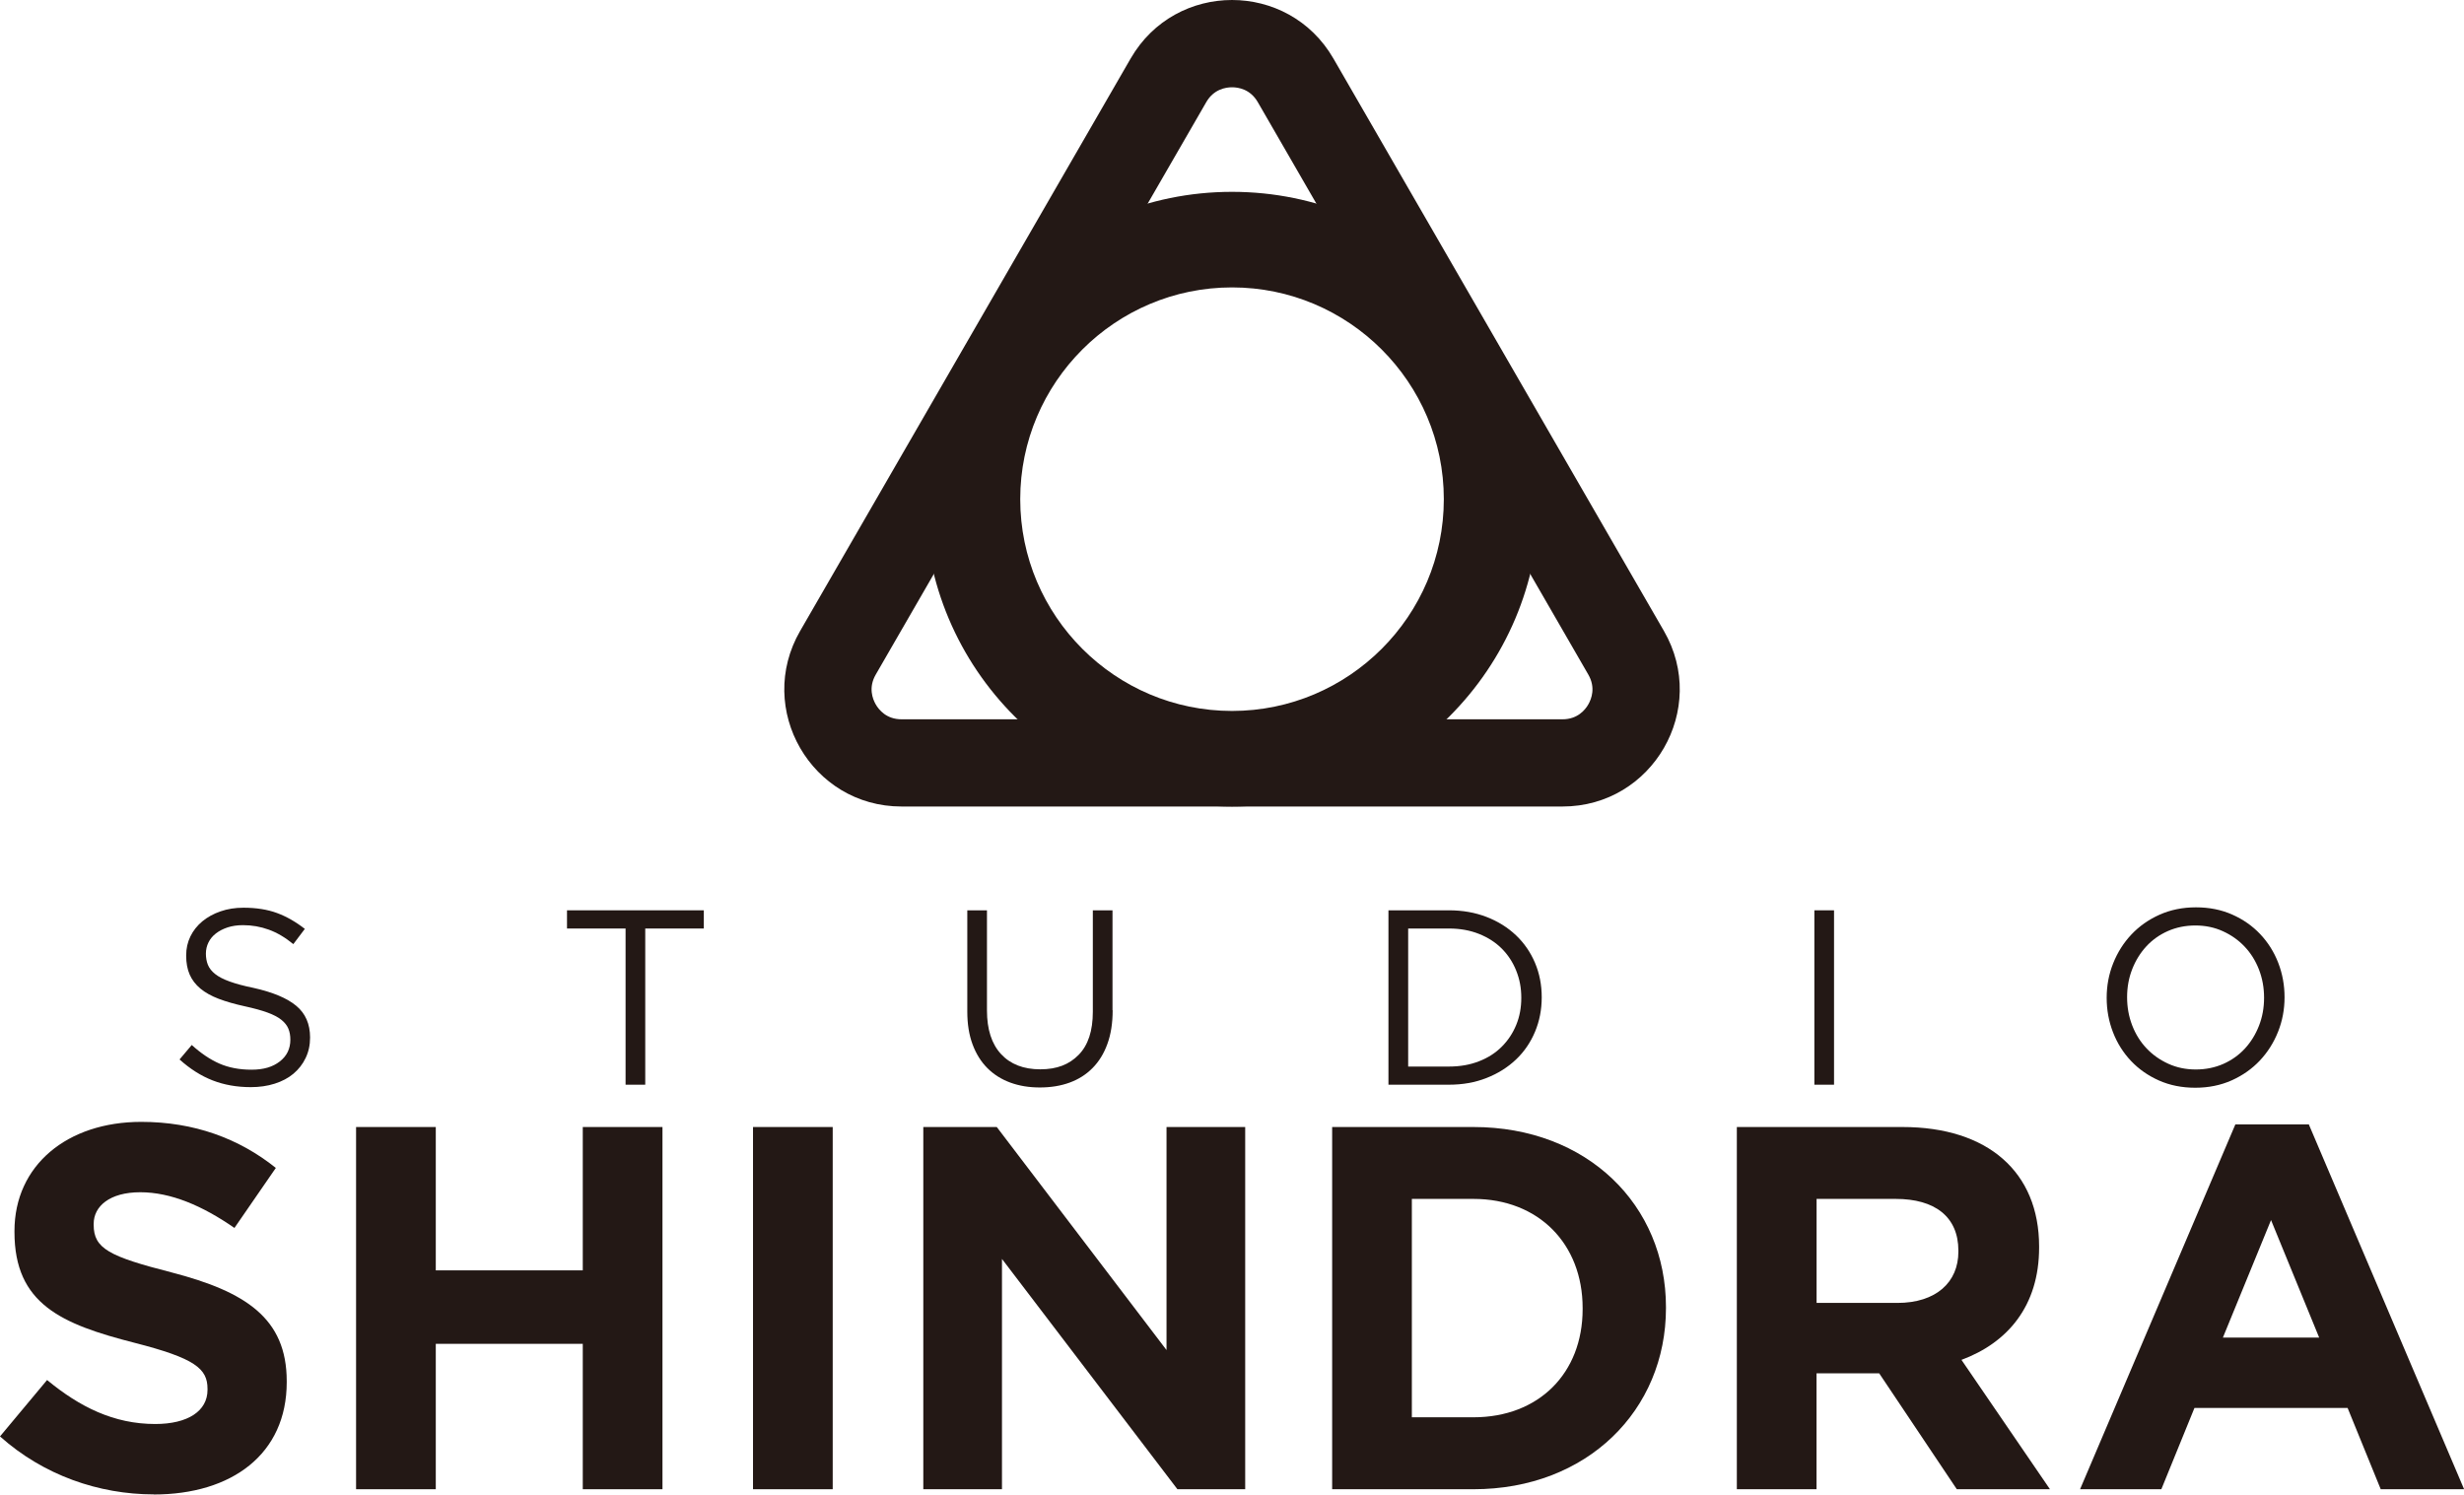
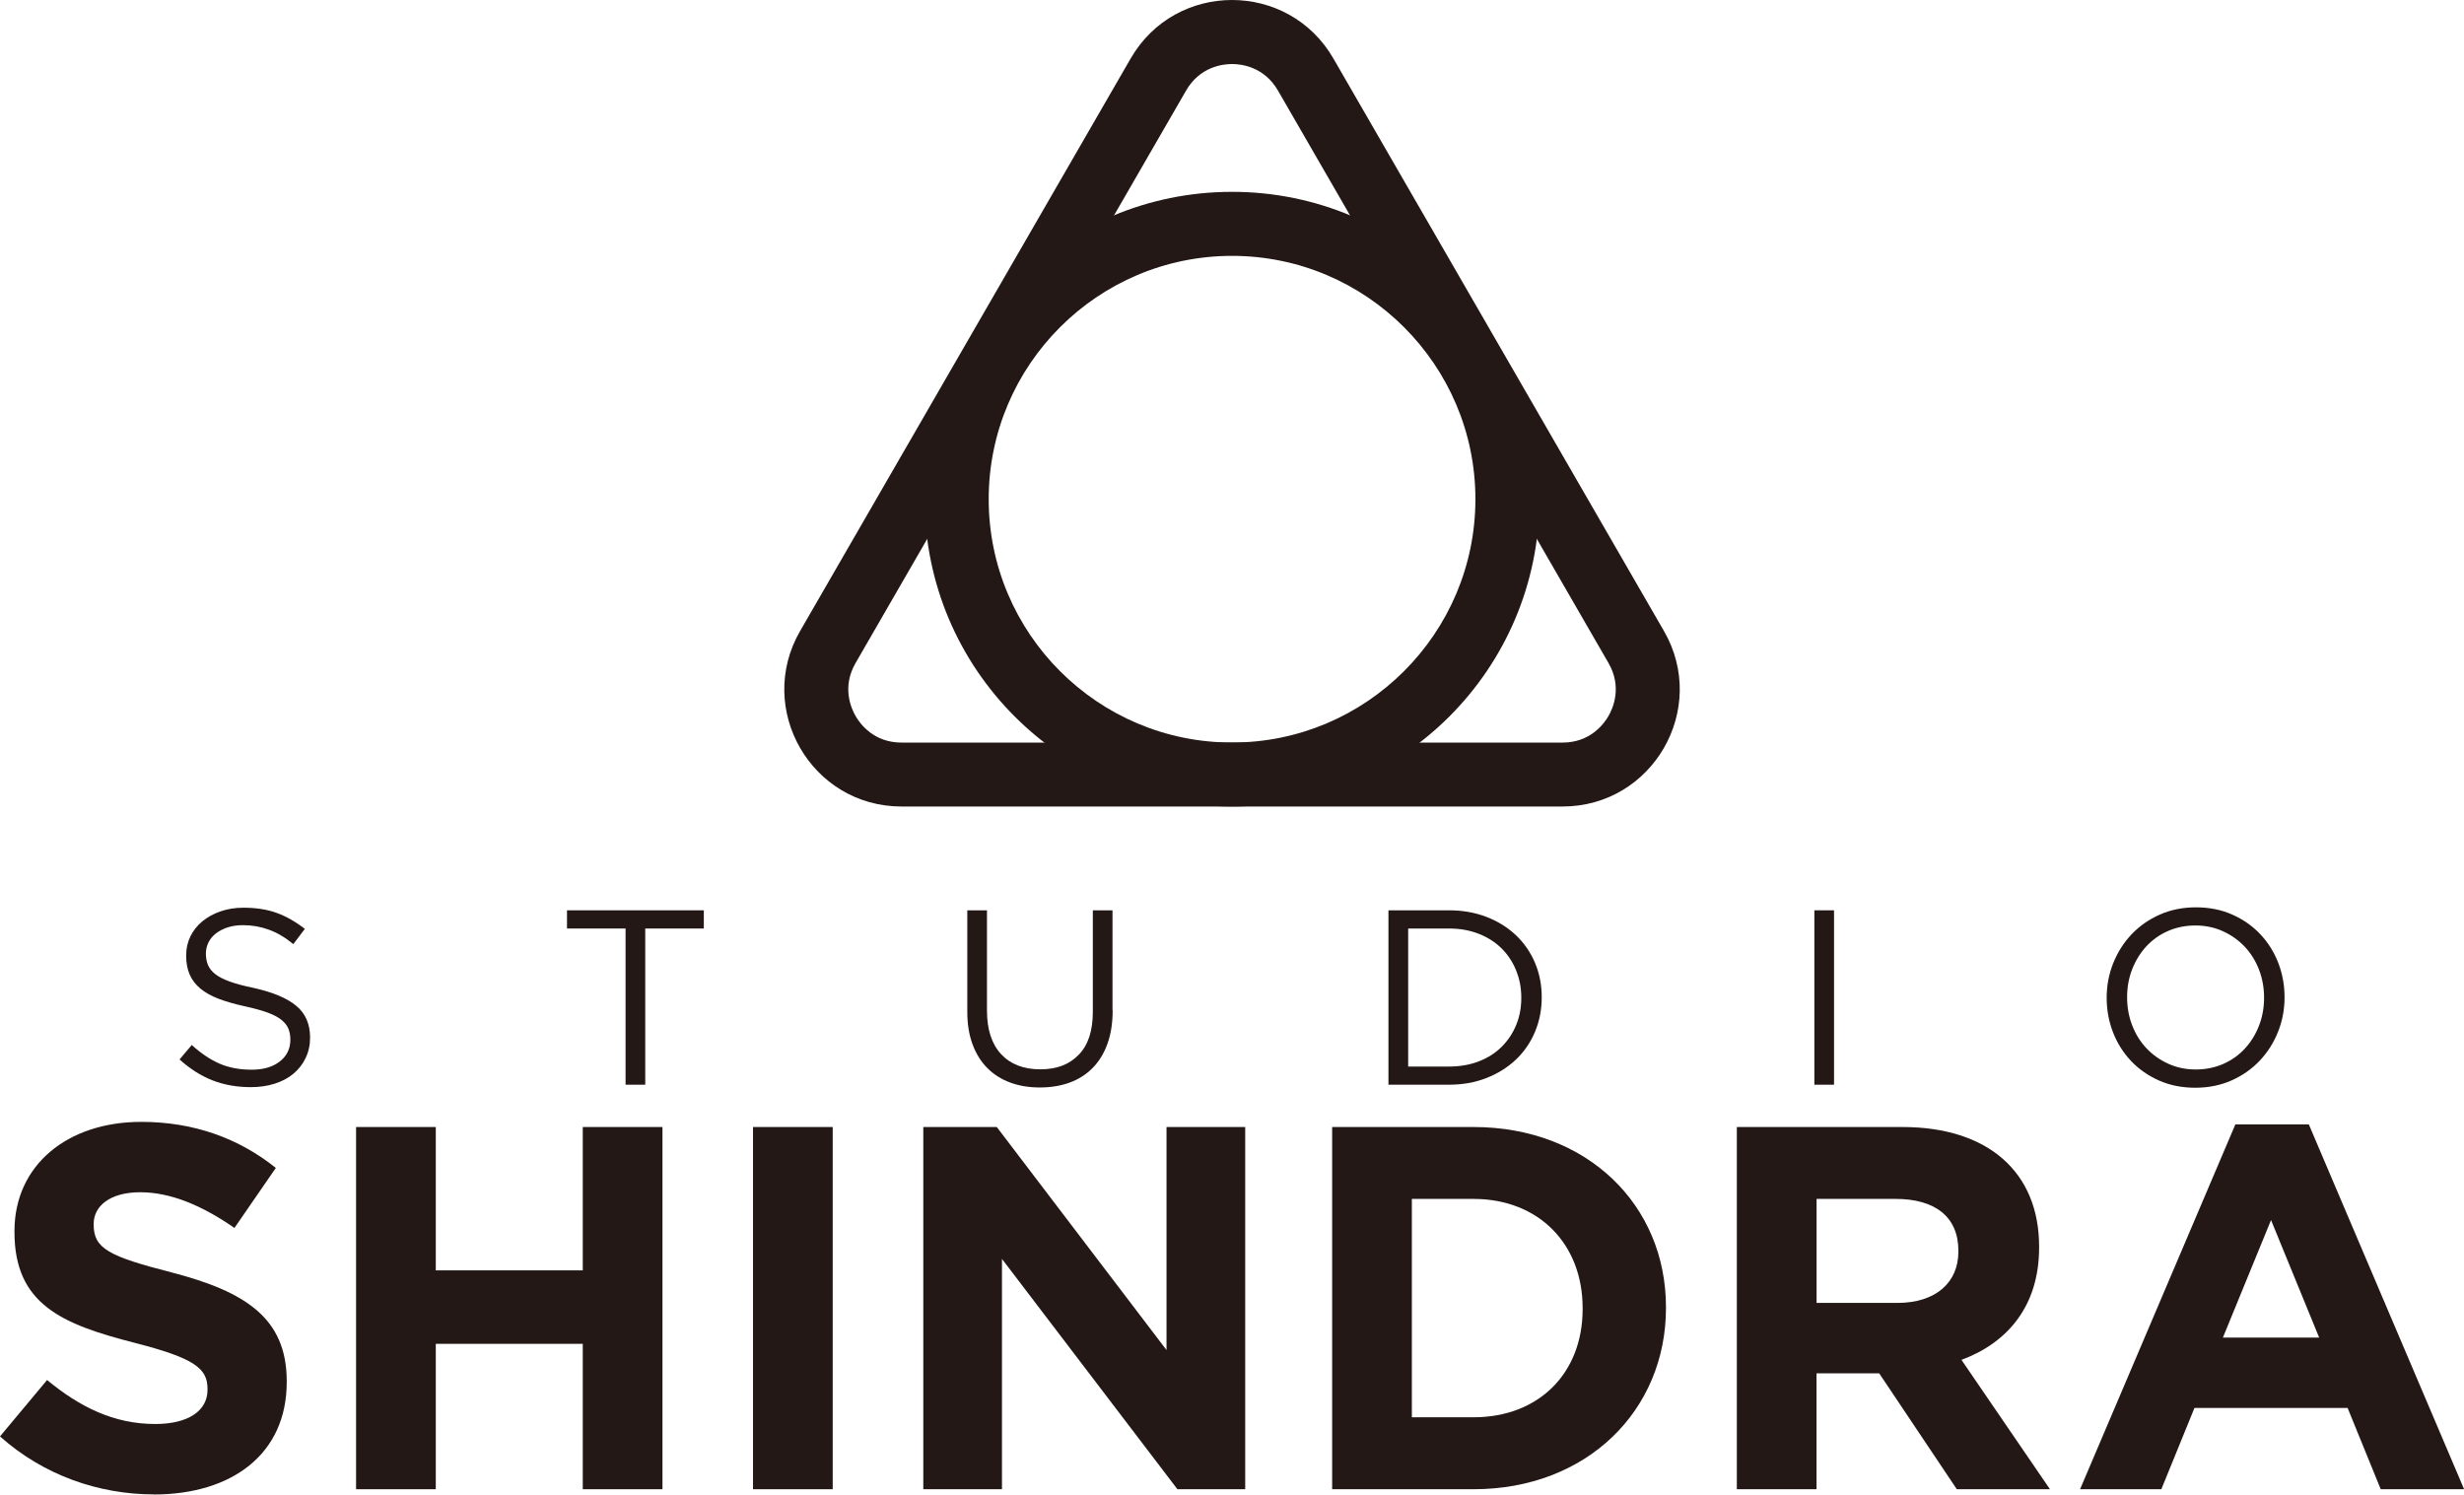
<svg xmlns="http://www.w3.org/2000/svg" id="_レイヤー_2" viewBox="0 0 454.77 275.84">
  <defs>
    <style>.cls-1{fill:#231815;}</style>
  </defs>
  <g id="_レイヤー_1-2">
-     <path class="cls-1" d="M227.39,16.11c1.19,0,3.38.36,4.76,2.75l61,105.66c1.38,2.39.59,4.47,0,5.5-.59,1.03-2,2.75-4.76,2.75h-122c-2.76,0-4.17-1.72-4.76-2.75-.59-1.03-1.38-3.11,0-5.5l61-105.66c1.38-2.39,3.58-2.75,4.76-2.75M227.39,0c-7.28,0-14.55,3.6-18.71,10.8l-61,105.66c-8.32,14.41,2.08,32.41,18.71,32.41h122c16.63,0,27.03-18.01,18.71-32.41L246.1,10.8c-4.16-7.2-11.44-10.8-18.71-10.8h0Z" />
-     <path class="cls-1" d="M227.39,53.05c21.55,0,39.09,17.54,39.09,39.09s-17.54,39.09-39.09,39.09-39.09-17.54-39.09-39.09,17.54-39.09,39.09-39.09M227.39,35.41c-31.33,0-56.73,25.4-56.73,56.73s25.4,56.73,56.73,56.73,56.73-25.4,56.73-56.73-25.4-56.73-56.73-56.73h0Z" />
    <path class="cls-1" d="M38.38,178.11c.25.61.69,1.17,1.33,1.68.64.51,1.53.97,2.67,1.38,1.13.41,2.59.81,4.37,1.17,3.59.8,6.23,1.9,7.93,3.32,1.7,1.41,2.55,3.36,2.55,5.85,0,1.38-.27,2.64-.82,3.78-.54,1.14-1.3,2.1-2.25,2.9s-2.11,1.41-3.46,1.84c-1.35.43-2.82.64-4.41.64-2.58,0-4.93-.42-7.06-1.25-2.13-.83-4.16-2.12-6.09-3.86l2.25-2.67c1.69,1.53,3.39,2.68,5.1,3.43,1.72.75,3.69,1.13,5.93,1.13s3.92-.51,5.22-1.52c1.3-1.01,1.95-2.35,1.95-4.01,0-.77-.12-1.45-.37-2.05-.25-.6-.68-1.14-1.29-1.63-.61-.49-1.47-.94-2.56-1.34-1.09-.4-2.48-.78-4.17-1.15-1.84-.4-3.45-.86-4.82-1.38-1.37-.52-2.5-1.15-3.39-1.89-.89-.74-1.55-1.6-1.98-2.58-.43-.98-.65-2.15-.65-3.5s.26-2.47.78-3.55c.52-1.07,1.26-2,2.21-2.79.95-.78,2.07-1.4,3.36-1.84,1.29-.45,2.7-.67,4.23-.67,2.36,0,4.42.33,6.19.98,1.76.65,3.47,1.63,5.13,2.93l-2.12,2.81c-1.5-1.23-3.01-2.12-4.53-2.67-1.52-.55-3.1-.83-4.76-.83-1.04,0-1.99.14-2.83.41-.84.28-1.56.65-2.16,1.11s-1.06,1.01-1.38,1.66c-.32.65-.48,1.34-.48,2.07s.12,1.46.37,2.07Z" />
    <path class="cls-1" d="M119.09,200.22h-3.63v-28.83h-10.81v-3.36h25.25v3.36h-10.81v28.83Z" />
    <path class="cls-1" d="M205.36,186.47c0,2.36-.32,4.43-.97,6.21-.64,1.78-1.56,3.27-2.74,4.46-1.18,1.2-2.59,2.09-4.23,2.69-1.64.6-3.47.9-5.5.9s-3.81-.3-5.45-.9c-1.64-.6-3.05-1.49-4.23-2.67-1.18-1.18-2.09-2.64-2.74-4.39s-.97-3.76-.97-6.02v-18.72h3.63v18.49c0,3.5.87,6.18,2.6,8.05,1.73,1.87,4.15,2.81,7.24,2.81s5.33-.89,7.08-2.67c1.75-1.78,2.62-4.43,2.62-7.96v-18.72h3.63v18.44Z" />
    <path class="cls-1" d="M283.31,190.45c-.83,1.98-2,3.69-3.52,5.13-1.52,1.44-3.33,2.58-5.43,3.4-2.1.83-4.41,1.24-6.92,1.24h-11.18v-32.19h11.18c2.51,0,4.82.41,6.92,1.22,2.1.81,3.91,1.94,5.43,3.38,1.52,1.44,2.69,3.14,3.52,5.1.83,1.96,1.24,4.08,1.24,6.35s-.41,4.39-1.24,6.37ZM279.84,179.16c-.63-1.56-1.52-2.92-2.67-4.07-1.15-1.15-2.55-2.05-4.21-2.71-1.66-.66-3.5-.99-5.52-.99h-7.54v25.48h7.54c2.02,0,3.86-.32,5.52-.97,1.66-.64,3.06-1.54,4.21-2.69s2.04-2.49,2.67-4.02c.63-1.53.94-3.2.94-5.01s-.31-3.45-.94-5.01Z" />
    <path class="cls-1" d="M338.5,168.03v32.19h-3.63v-32.19h3.63Z" />
    <path class="cls-1" d="M420.45,190.45c-.8,2.01-1.92,3.78-3.36,5.31-1.44,1.53-3.17,2.75-5.2,3.66-2.02.9-4.26,1.36-6.71,1.36s-4.68-.44-6.69-1.33c-2.01-.89-3.73-2.09-5.17-3.61-1.44-1.52-2.55-3.28-3.33-5.29-.78-2.01-1.17-4.13-1.17-6.37s.4-4.36,1.2-6.37c.8-2.01,1.92-3.78,3.36-5.31,1.44-1.53,3.17-2.75,5.2-3.66,2.02-.9,4.26-1.36,6.71-1.36s4.68.44,6.69,1.33c2.01.89,3.73,2.09,5.17,3.61,1.44,1.52,2.55,3.28,3.33,5.29.78,2.01,1.17,4.13,1.17,6.37s-.4,4.36-1.2,6.37ZM416.93,178.97c-.63-1.62-1.51-3.04-2.64-4.23-1.13-1.2-2.48-2.15-4.02-2.85-1.55-.71-3.24-1.06-5.08-1.06s-3.53.35-5.08,1.03c-1.55.69-2.87,1.63-3.98,2.83-1.1,1.2-1.97,2.6-2.6,4.21-.63,1.61-.94,3.33-.94,5.17s.31,3.57.94,5.2c.63,1.63,1.51,3.04,2.64,4.23,1.13,1.2,2.48,2.15,4.02,2.85,1.55.71,3.24,1.06,5.08,1.06s3.53-.35,5.08-1.03c1.55-.69,2.87-1.63,3.98-2.83,1.1-1.2,1.97-2.6,2.6-4.21.63-1.61.94-3.33.94-5.17s-.31-3.57-.94-5.2Z" />
    <path class="cls-1" d="M28.37,275.84c-10.12,0-20.35-3.53-28.37-10.7l8.69-10.41c6.02,4.97,12.32,8.12,19.96,8.12,6.02,0,9.65-2.39,9.65-6.3v-.19c0-3.73-2.29-5.64-13.47-8.5-13.47-3.44-22.16-7.16-22.16-20.44v-.19c0-12.13,9.74-20.15,23.4-20.15,9.74,0,18.05,3.06,24.84,8.5l-7.64,11.08c-5.92-4.11-11.75-6.59-17.38-6.59s-8.6,2.58-8.6,5.83v.19c0,4.39,2.87,5.83,14.42,8.79,13.56,3.53,21.21,8.41,21.21,20.06v.19c0,13.28-10.13,20.73-24.55,20.73Z" />
    <path class="cls-1" d="M107.56,274.89v-26.84h-27.13v26.84h-14.71v-66.86h14.71v26.46h27.13v-26.46h14.71v66.86h-14.71Z" />
    <path class="cls-1" d="M138.98,274.89v-66.86h14.71v66.86h-14.71Z" />
    <path class="cls-1" d="M217.31,274.89l-32.38-42.51v42.51h-14.52v-66.86h13.56l31.33,41.17v-41.17h14.52v66.86h-12.51Z" />
    <path class="cls-1" d="M271.95,274.89h-26.08v-66.86h26.08c21.01,0,35.53,14.42,35.53,33.24v.19c0,18.82-14.52,33.43-35.53,33.43ZM292.1,241.45c0-11.84-8.12-20.15-20.15-20.15h-11.37v40.31h11.37c12.04,0,20.15-8.12,20.15-19.96v-.19Z" />
    <path class="cls-1" d="M361.16,274.89l-14.33-21.4h-11.56v21.4h-14.71v-66.86h30.57c15.76,0,25.22,8.31,25.22,22.06v.19c0,10.79-5.83,17.58-14.33,20.73l16.33,23.88h-17.19ZM361.45,230.85c0-6.3-4.39-9.55-11.56-9.55h-14.61v19.2h14.9c7.16,0,11.27-3.82,11.27-9.46v-.19Z" />
    <path class="cls-1" d="M439.4,274.89l-6.11-15h-28.27l-6.11,15h-15l28.66-67.34h13.56l28.66,67.34h-15.38ZM419.15,225.22l-8.88,21.68h17.77l-8.88-21.68Z" />
+     <path class="cls-1" d="M227.39,11.82c1.7,0,5.93.48,8.48,4.9l61,105.66c2.55,4.42.85,8.32,0,9.79s-3.38,4.9-8.48,4.9h-122c-5.1,0-7.63-3.42-8.48-4.9s-2.55-5.37,0-9.79l61-105.66c2.55-4.42,6.78-4.9,8.48-4.9M227.39,0c-7.28,0-14.55,3.6-18.71,10.8l-61,105.66c-8.32,14.41,2.08,32.41,18.71,32.41h122c16.63,0,27.03-18.01,18.71-32.41L246.1,10.8c-4.16-7.2-11.44-10.8-18.71-10.8h0Z" />
+     <path class="cls-1" d="M227.39,47.23c24.77,0,44.92,20.15,44.92,44.91s-20.15,44.92-44.92,44.92-44.91-20.15-44.91-44.92,20.15-44.91,44.91-44.91M227.39,35.41c-31.33,0-56.73,25.4-56.73,56.73s25.4,56.73,56.73,56.73,56.73-25.4,56.73-56.73-25.4-56.73-56.73-56.73h0Z" />
  </g>
</svg>
